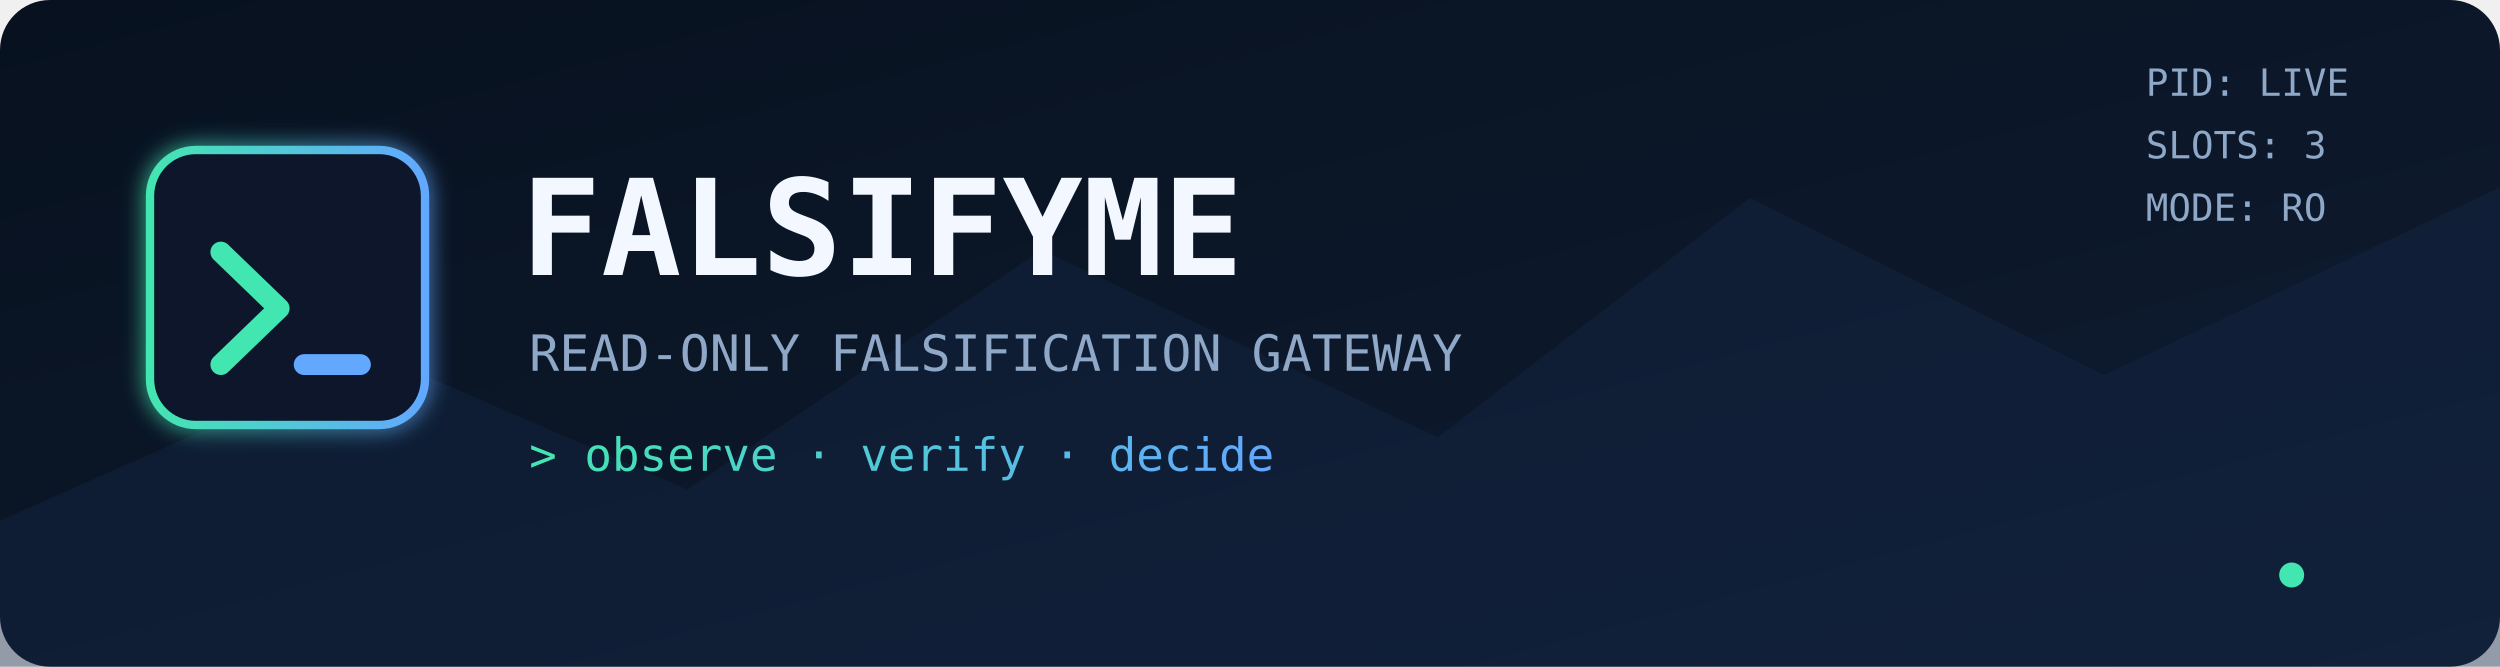
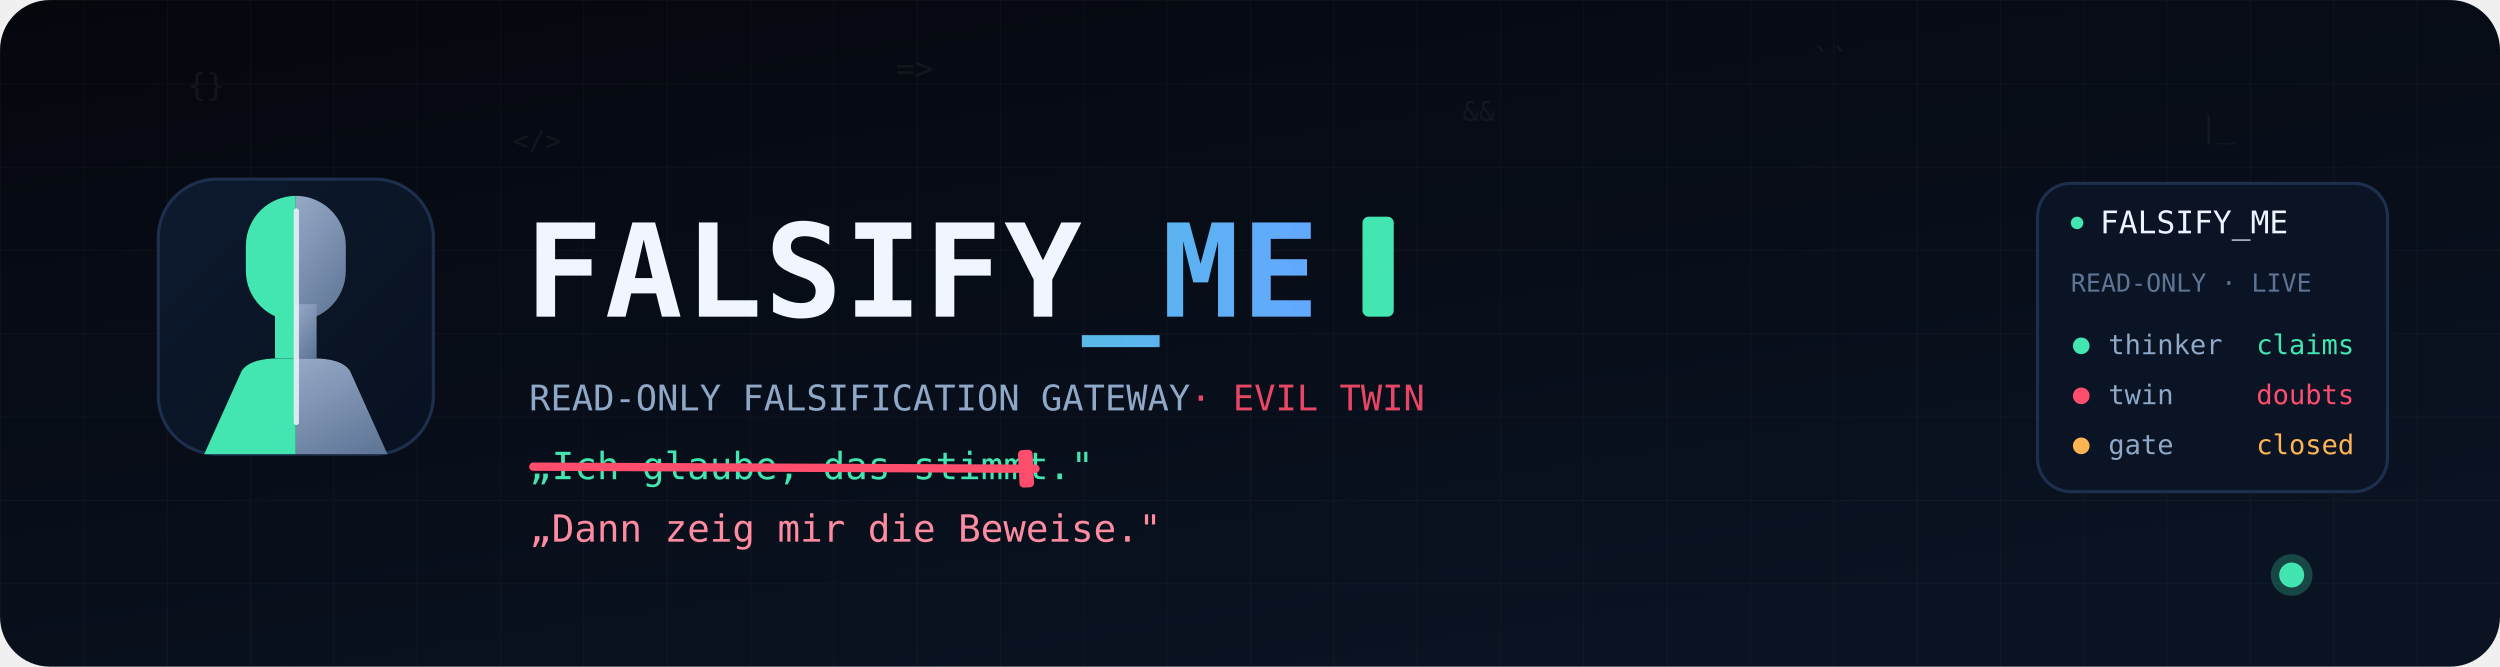
- <svg xmlns="http://www.w3.org/2000/svg" width="1200" height="320" viewBox="0 0 1200 320" role="img" aria-labelledby="title desc">
+ <svg xmlns="http://www.w3.org/2000/svg" width="1200" height="320" viewBox="0 0 1200 320" role="img" aria-labelledby="fme-title fme-desc">
  <defs>
-     <linearGradient id="bg" x1="0" y1="0" x2="1" y2="1">
-       <stop offset="0" stop-color="#07111f" />
-       <stop offset="1" stop-color="#101d32" />
+     <linearGradient id="fme-bg" x1="0" y1="0" x2="0.6" y2="1">
+       <stop offset="0" stop-color="#05070d" />
+       <stop offset="1" stop-color="#0a1322" />
    </linearGradient>
-     <linearGradient id="accent" x1="0" y1="0" x2="1" y2="0">
+     <linearGradient id="fme-accent" x1="0" y1="0" x2="1" y2="0">
      <stop offset="0" stop-color="#43e6b0" />
      <stop offset="1" stop-color="#62a8ff" />
    </linearGradient>
-     <filter id="glow" x="-30%" y="-30%" width="160%" height="160%">
-       <feGaussianBlur stdDeviation="5" result="blur" />
-       <feMerge>
-         <feMergeNode in="blur" />
-         <feMergeNode in="SourceGraphic" />
-       </feMerge>
-     </filter>
+     <linearGradient id="fme-tile" x1="0" y1="0" x2="1" y2="1">
+       <stop offset="0" stop-color="#0d1a2e" />
+       <stop offset="1" stop-color="#081120" />
+     </linearGradient>
+     <linearGradient id="fme-cold" x1="0" y1="0" x2="1" y2="1">
+       <stop offset="0" stop-color="#a9bcd8" />
+       <stop offset="1" stop-color="#5d7394" />
+     </linearGradient>
+     <clipPath id="fme-clip-left">
+       <rect x="0" y="0" width="66" height="132" />
+     </clipPath>
+     <clipPath id="fme-clip-right">
+       <rect x="66" y="0" width="66" height="132" />
+     </clipPath>
+     <pattern id="fme-grid" width="40" height="40" patternUnits="userSpaceOnUse">
+       <path d="M40 0 H0 V40" fill="none" stroke="#ffffff" stroke-opacity="0.028" />
+     </pattern>
  </defs>
-   <rect width="1200" height="320" rx="24" fill="url(#bg)" />
-   <path d="M0 250 L180 170 L330 235 L500 120 L690 210 L840 95 L1010 180 L1200 90 V320 H0Z" fill="#142744" opacity=".42" />
-   <g transform="translate(72 72)" filter="url(#glow)">
-     <rect x="0" y="0" width="132" height="132" rx="22" fill="#0b1729" stroke="url(#accent)" stroke-width="4" />
-     <path d="M34 49 L62 76 L34 103" fill="none" stroke="#43e6b0" stroke-width="10" stroke-linecap="round" stroke-linejoin="round" />
-     <path d="M74 103 H101" stroke="#62a8ff" stroke-width="10" stroke-linecap="round" />
+   <rect width="1200" height="320" rx="24" fill="url(#fme-bg)" />
+   <rect width="1200" height="320" rx="24" fill="url(#fme-grid)" />
+   <g fill="#ffffff" fill-opacity="0.05" font-family="Consolas, Menlo, monospace" aria-hidden="true">
+     <text x="90" y="46" font-size="15">{}</text>
+     <text x="246" y="72" font-size="13">&lt;/&gt;</text>
+     <text x="430" y="38" font-size="15">=&gt;</text>
+     <text x="702" y="58" font-size="13">&amp;&amp;</text>
+     <text x="870" y="34" font-size="15">``</text>
+     <text x="1056" y="66" font-size="14">|_</text>
+   </g>
+   <g transform="translate(76 86)">
+     <rect width="132" height="132" rx="28" fill="url(#fme-tile)" stroke="#1d2f4d" stroke-width="1.5" />
+     <g id="fme-figure">
+       <rect x="42" y="8" width="48" height="60" rx="24" />
+       <rect x="56" y="60" width="20" height="26" />
+       <path d="M22 132 L40 92 Q44 86 58 86 L74 86 Q88 86 92 92 L110 132 Z" />
+     </g>
+     <use href="#fme-figure" fill="#43e6b0" clip-path="url(#fme-clip-left)" />
+     <use href="#fme-figure" fill="url(#fme-cold)" clip-path="url(#fme-clip-right)" />
+     <rect x="65" y="14" width="2.5" height="104" rx="1.2" fill="#eef4ff" fill-opacity="0.85" />
  </g>
  <g font-family="Consolas, Menlo, monospace">
-     <text x="250" y="132" fill="#f3f7ff" font-size="64" font-weight="700">FALSIFYME</text>
-     <text x="254" y="178" fill="#8fa8c7" font-size="24">READ-ONLY FALSIFICATION GATEWAY</text>
-     <text x="254" y="226" fill="url(#accent)" font-size="22">&gt; observe · verify · decide</text>
+     <text x="252" y="152" font-size="62" font-weight="800" letter-spacing="1" fill="#f0f5ff">FALSIFY<tspan fill="url(#fme-accent)">_ME</tspan>
+     </text>
+     <rect x="654" y="104" width="15" height="48" rx="3" fill="#43e6b0" />
+     <text x="254" y="197" font-size="17" fill="#8fa8c7">READ-ONLY FALSIFICATION GATEWAY<tspan fill="#ff4d6d" fill-opacity="0.9"> · EVIL TWIN</tspan>
+     </text>
+     <g font-size="18">
+       <text x="254" y="230" fill="#43e6b0">„Ich glaube, das stimmt."</text>
+       <line x1="256" y1="224" x2="497" y2="225" stroke="#ff4d6d" stroke-width="4" stroke-linecap="round" />
+       <rect x="489" y="216" width="7" height="18" rx="2" fill="#ff4d6d" transform="rotate(-3 492 225)" />
+       <text x="254" y="260" fill="#ff8ba0">„Dann zeig mir die Beweise."</text>
+     </g>
  </g>
-   <g transform="translate(1030 46)" font-family="Consolas, Menlo, monospace" font-size="18" fill="#8fa8c7">
-     <text y="0">PID: LIVE</text>
-     <text y="30">SLOTS: 3</text>
-     <text y="60">MODE: RO</text>
+   <g transform="translate(978 88)" font-family="Consolas, Menlo, monospace">
+     <rect width="168" height="148" rx="16" fill="#0a1424" stroke="#1d2f4d" stroke-width="1.5" />
+     <rect x="16" y="16" width="6" height="6" rx="3" fill="#43e6b0" />
+     <text x="30" y="24" font-size="15" fill="#eef4ff">FALSIFY_ME</text>
+     <text x="16" y="52" font-size="12" fill="#5d7494">READ-ONLY · LIVE</text>
+     <circle cx="21" cy="78" r="4" fill="#43e6b0" />
+     <text x="34" y="82" font-size="13" fill="#8fa8c7">thinker</text>
+     <text x="152" y="82" font-size="13" text-anchor="end" fill="#43e6b0">claims</text>
+     <circle cx="21" cy="102" r="4" fill="#ff4d6d" />
+     <text x="34" y="106" font-size="13" fill="#8fa8c7">twin</text>
+     <text x="152" y="106" font-size="13" text-anchor="end" fill="#ff4d6d">doubts</text>
+     <circle cx="21" cy="126" r="4" fill="#ffb454" />
+     <text x="34" y="130" font-size="13" fill="#8fa8c7">gate</text>
+     <text x="152" y="130" font-size="13" text-anchor="end" fill="#ffb454">closed</text>
  </g>
-   <path d="M72 276 H1128" stroke="url(#accent)" stroke-width="2" opacity=".8" />
+   <path d="M76 276 H1124" stroke="url(#fme-accent)" stroke-width="2" stroke-opacity="0.8" />
  <circle cx="1100" cy="276" r="6" fill="#43e6b0" />
+   <circle cx="1100" cy="276" r="10" fill="#43e6b0" fill-opacity="0.25" />
</svg>
